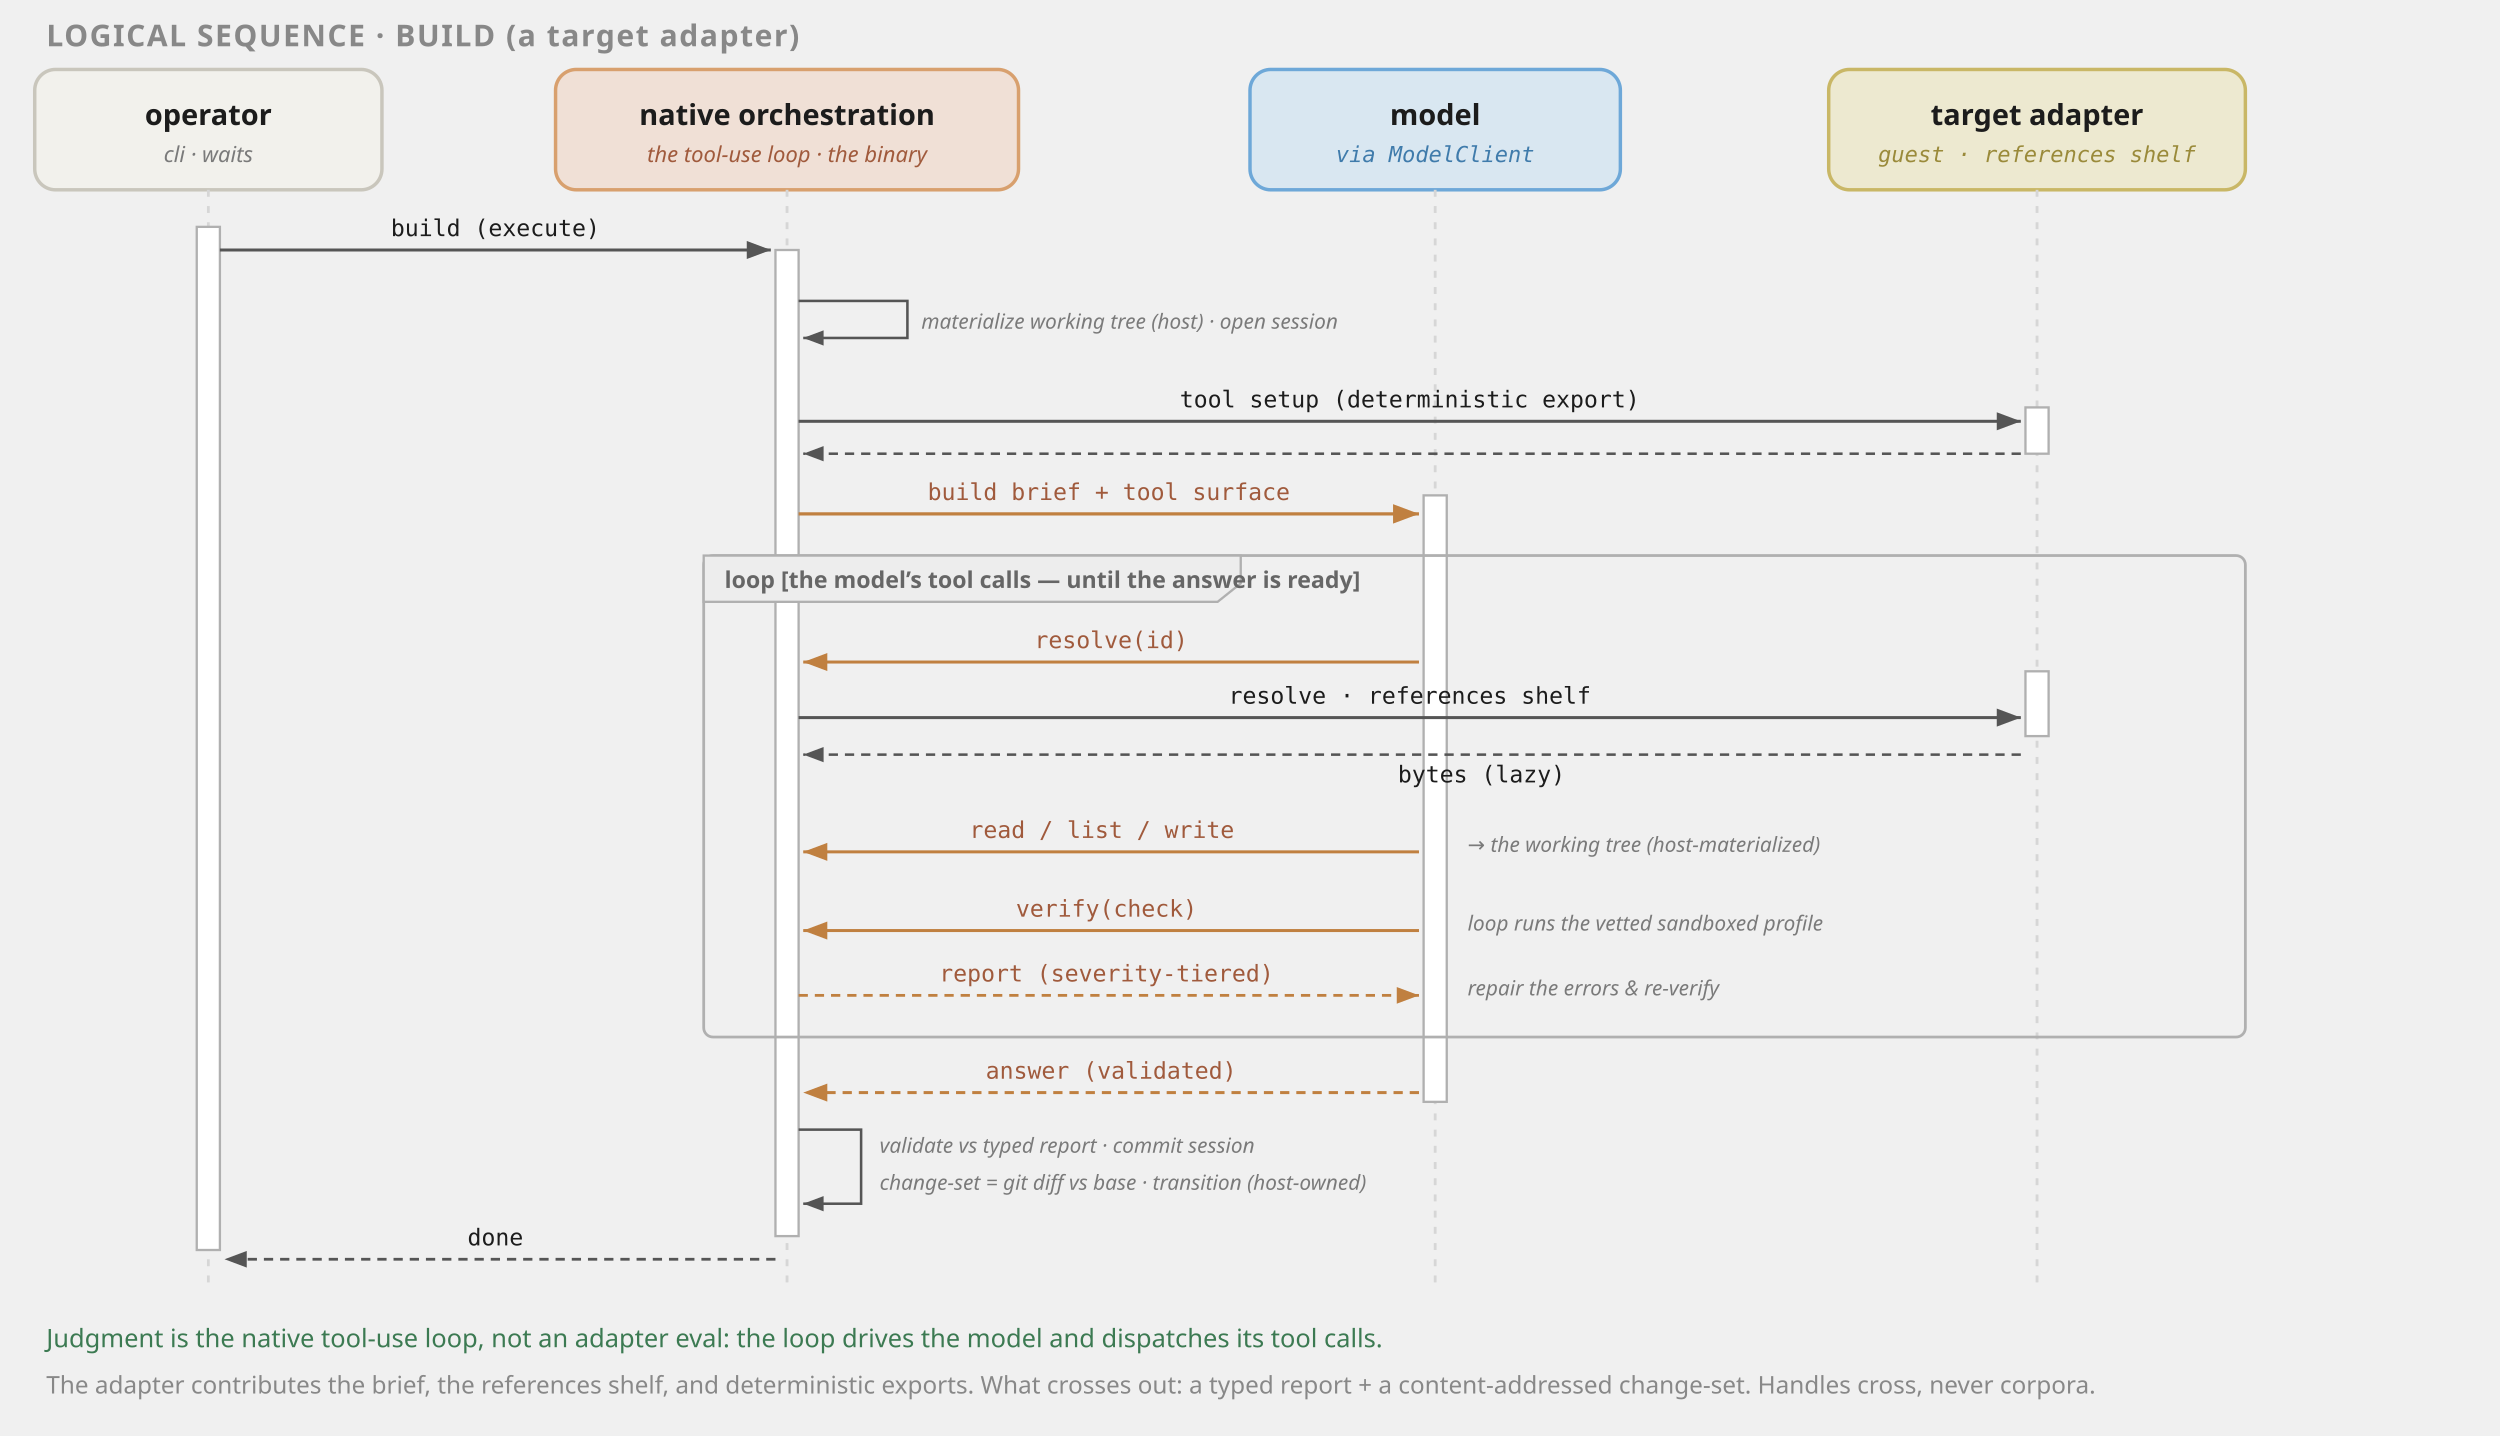
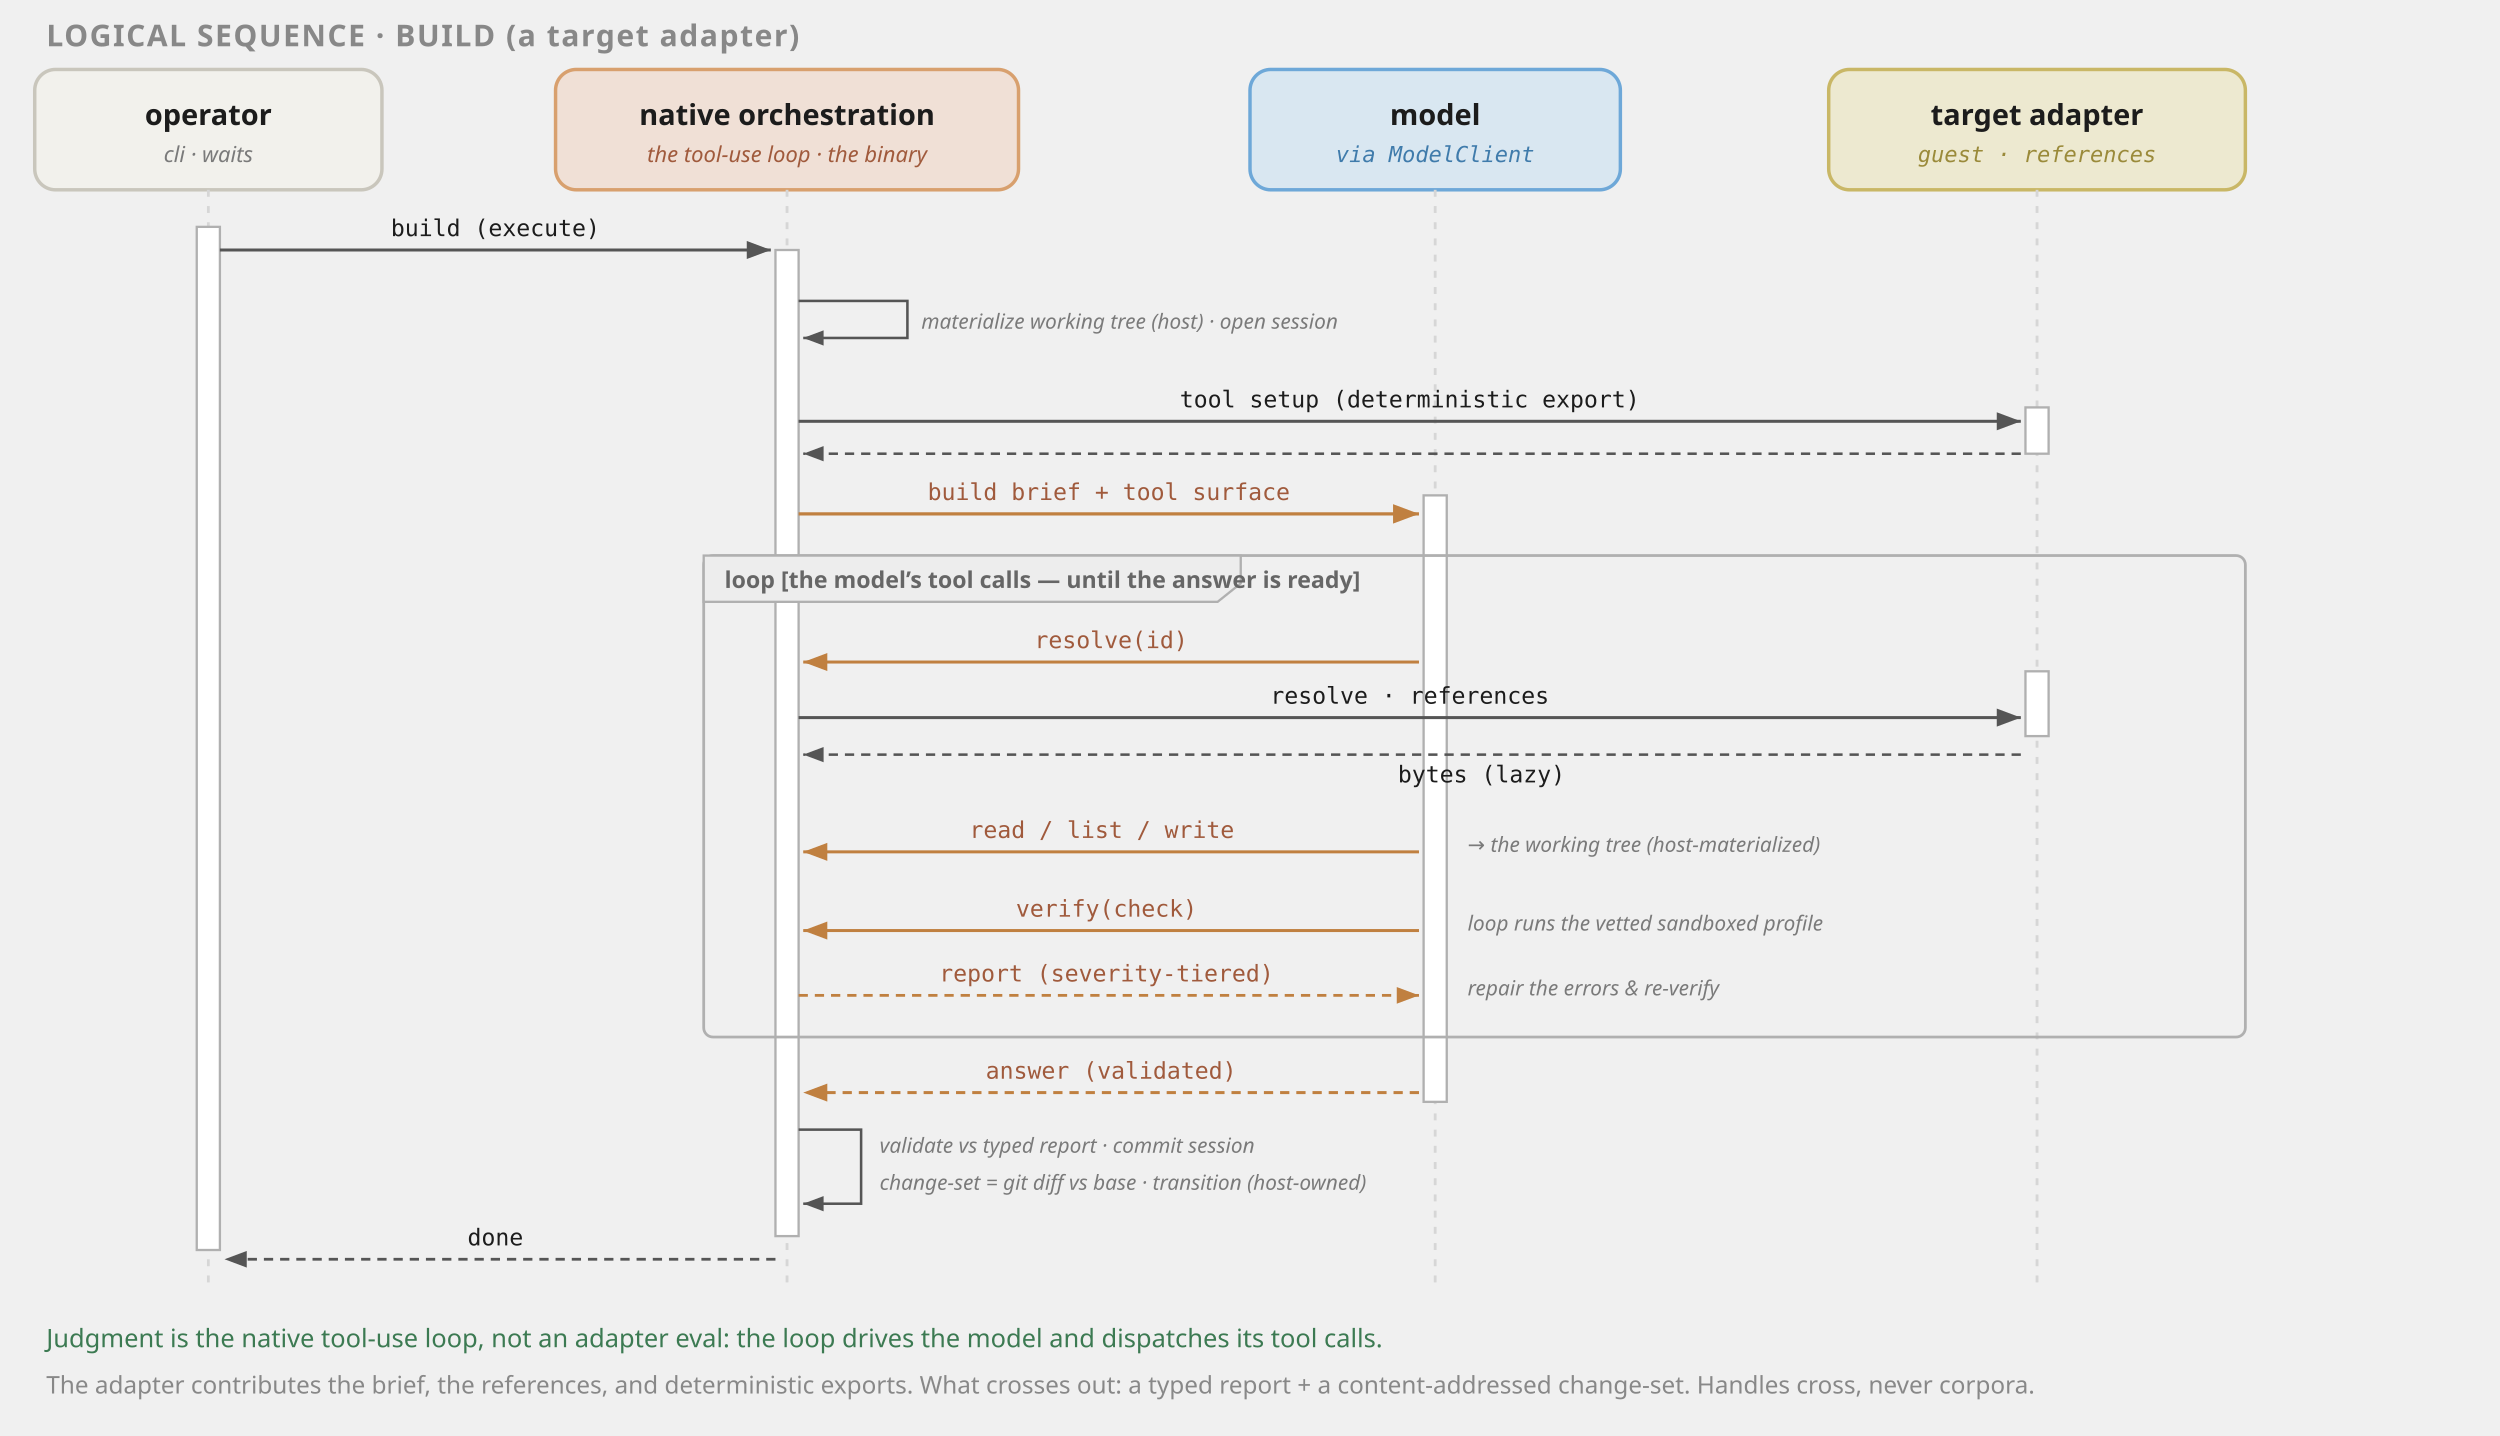
- <svg xmlns="http://www.w3.org/2000/svg" viewBox="0 0 1080 620" role="img" aria-label="Logical sequence for a build: the operator invokes the build, which the binary's native orchestration runs. The native loop materializes the working tree and opens a session, runs any deterministic setup export on the target adapter, then hands the model the build brief plus a typed tool surface behind the ModelClient boundary. In a loop over the model's tool calls the model emits resolve, which the loop forwards to the target adapter's references shelf for lazy bytes; read, list, and write, which the loop applies against the host-materialized working tree; and verify, which the loop runs as a vetted sandboxed profile, returning a severity-tiered report the model repairs against and re-verifies. The model returns a validated answer; the loop validates it against the typed report, commits, extracts a content-addressed change-set as a git diff against the base, requests the host-owned transition, and returns done. Judgment is native, not an adapter eval; handles cross, never corpora.">
+ <svg xmlns="http://www.w3.org/2000/svg" viewBox="0 0 1080 620" role="img" aria-label="Logical sequence for a build: the operator invokes the build, which the binary's native orchestration runs. The native loop materializes the working tree and opens a session, runs any deterministic setup export on the target adapter, then hands the model the build brief plus a typed tool surface behind the ModelClient boundary. In a loop over the model's tool calls the model emits resolve, which the loop forwards to the target adapter's references for lazy bytes; read, list, and write, which the loop applies against the host-materialized working tree; and verify, which the loop runs as a vetted sandboxed profile, returning a severity-tiered report the model repairs against and re-verifies. The model returns a validated answer; the loop validates it against the typed report, commits, extracts a content-addressed change-set as a git diff against the base, requests the host-owned transition, and returns done. Judgment is native, not an adapter eval; handles cross, never corpora.">
  <defs>
    <marker id="sb-arr" markerWidth="10" markerHeight="10" refX="8" refY="3" orient="auto">
      <path d="M0,0 L0,6 L8,3 z" fill="#555" />
    </marker>
    <marker id="sb-arrO" markerWidth="10" markerHeight="10" refX="8" refY="3" orient="auto">
      <path d="M0,0 L0,6 L8,3 z" fill="#c08040" />
    </marker>
  </defs>
  <text x="20" y="20" font-family="ui-sans-serif, system-ui, sans-serif" font-size="13" font-weight="700" fill="#888" letter-spacing="0.05em">LOGICAL SEQUENCE · BUILD (a target adapter)</text>
  <rect x="15" y="30" width="150" height="52" rx="9" fill="#f2f1ec" stroke="#c9c6bc" stroke-width="1.5" />
  <text x="90" y="54" text-anchor="middle" font-family="ui-sans-serif, system-ui, sans-serif" font-size="12.5" font-weight="600" fill="#1c1c1c">operator</text>
  <text x="90" y="70" text-anchor="middle" font-family="ui-sans-serif, system-ui, sans-serif" font-size="9.5" font-style="italic" fill="#7a7a7a">cli · waits</text>
  <rect x="240" y="30" width="200" height="52" rx="9" fill="#f0e0d6" stroke="#d8a06e" stroke-width="1.5" />
  <text x="340" y="54" text-anchor="middle" font-family="ui-sans-serif, system-ui, sans-serif" font-size="12.5" font-weight="600" fill="#1c1c1c">native orchestration</text>
  <text x="340" y="70" text-anchor="middle" font-family="ui-sans-serif, system-ui, sans-serif" font-size="9.5" font-style="italic" fill="#a05a3c">the tool-use loop · the binary</text>
  <rect x="540" y="30" width="160" height="52" rx="9" fill="#d9e7f1" stroke="#6ea8d8" stroke-width="1.5" />
  <text x="620" y="54" text-anchor="middle" font-family="ui-sans-serif, system-ui, sans-serif" font-size="12.5" font-weight="600" fill="#1c1c1c">model</text>
  <text x="620" y="70" text-anchor="middle" font-family="ui-monospace, monospace" font-size="9.5" font-style="italic" fill="#3f7bab">via ModelClient</text>
  <rect x="790" y="30" width="180" height="52" rx="9" fill="#ede9d0" stroke="#c9b766" stroke-width="1.5" />
  <text x="880" y="54" text-anchor="middle" font-family="ui-sans-serif, system-ui, sans-serif" font-size="12.5" font-weight="600" fill="#1c1c1c">target adapter</text>
-   <text x="880" y="70" text-anchor="middle" font-family="ui-monospace, monospace" font-size="9.5" font-style="italic" fill="#9a8a3a">guest · references shelf</text>
+   <text x="880" y="70" text-anchor="middle" font-family="ui-monospace, monospace" font-size="9.5" font-style="italic" fill="#9a8a3a">guest · references</text>
  <line x1="90" y1="82" x2="90" y2="556" stroke="#d6d6d6" stroke-width="1.2" stroke-dasharray="3 4" />
  <line x1="340" y1="82" x2="340" y2="556" stroke="#d6d6d6" stroke-width="1.2" stroke-dasharray="3 4" />
  <line x1="620" y1="82" x2="620" y2="556" stroke="#d6d6d6" stroke-width="1.2" stroke-dasharray="3 4" />
  <line x1="880" y1="82" x2="880" y2="556" stroke="#d6d6d6" stroke-width="1.2" stroke-dasharray="3 4" />
  <rect x="85" y="98" width="10" height="442" fill="#ffffff" stroke="#b0b0b0" stroke-width="1" />
  <rect x="335" y="108" width="10" height="426" fill="#ffffff" stroke="#b0b0b0" stroke-width="1" />
  <rect x="615" y="214" width="10" height="262" fill="#ffffff" stroke="#b0b0b0" stroke-width="1" />
  <rect x="875" y="176" width="10" height="20" fill="#ffffff" stroke="#b0b0b0" stroke-width="1" />
  <rect x="875" y="290" width="10" height="28" fill="#ffffff" stroke="#b0b0b0" stroke-width="1" />
  <text x="214" y="102" text-anchor="middle" font-family="ui-monospace, monospace" font-size="10" fill="#1c1c1c">build (execute)</text>
  <path d="M95 108 L333 108" stroke="#555" stroke-width="1.3" fill="none" marker-end="url(#sb-arr)" />
  <path d="M345 130 H392 V146 H347" stroke="#555" stroke-width="1.1" fill="none" marker-end="url(#sb-arr)" />
  <text x="398" y="142" font-family="ui-sans-serif, system-ui, sans-serif" font-size="9" font-style="italic" fill="#7a7a7a">materialize working tree (host) · open session</text>
  <text x="609" y="176" text-anchor="middle" font-family="ui-monospace, monospace" font-size="10" fill="#1c1c1c">tool setup (deterministic export)</text>
  <path d="M345 182 L873 182" stroke="#555" stroke-width="1.3" fill="none" marker-end="url(#sb-arr)" />
  <path d="M873 196 L347 196" stroke="#555" stroke-width="1.1" fill="none" stroke-dasharray="4 3" marker-end="url(#sb-arr)" />
  <text x="479" y="216" text-anchor="middle" font-family="ui-monospace, monospace" font-size="10" fill="#a05a3c">build brief + tool surface</text>
  <path d="M345 222 L613 222" stroke="#c08040" stroke-width="1.4" fill="none" marker-end="url(#sb-arrO)" />
  <rect x="304" y="240" width="666" height="208" rx="4" fill="none" stroke="#b0b0b0" stroke-width="1.2" />
  <path d="M304 240 h232 v12 l-10 8 h-222 z" fill="#ededed" stroke="#b0b0b0" stroke-width="1" />
  <text x="313" y="254" font-family="ui-sans-serif, system-ui, sans-serif" font-size="10" font-weight="600" fill="#666">loop [the model’s tool calls — until the answer is ready]</text>
  <text x="480" y="280" text-anchor="middle" font-family="ui-monospace, monospace" font-size="10" fill="#a05a3c">resolve(id)</text>
  <path d="M613 286 L347 286" stroke="#c08040" stroke-width="1.3" fill="none" marker-end="url(#sb-arrO)" />
-   <text x="609" y="304" text-anchor="middle" font-family="ui-monospace, monospace" font-size="10" fill="#1c1c1c">resolve · references shelf</text>
+   <text x="609" y="304" text-anchor="middle" font-family="ui-monospace, monospace" font-size="10" fill="#1c1c1c">resolve · references</text>
  <path d="M345 310 L873 310" stroke="#555" stroke-width="1.3" fill="none" marker-end="url(#sb-arr)" />
  <text x="640" y="338" text-anchor="middle" font-family="ui-monospace, monospace" font-size="10" fill="#1c1c1c">bytes (lazy)</text>
  <path d="M873 326 L347 326" stroke="#555" stroke-width="1.1" fill="none" stroke-dasharray="4 3" marker-end="url(#sb-arr)" />
  <text x="476" y="362" text-anchor="middle" font-family="ui-monospace, monospace" font-size="10" fill="#a05a3c">read / list / write</text>
  <path d="M613 368 L347 368" stroke="#c08040" stroke-width="1.3" fill="none" marker-end="url(#sb-arrO)" />
  <text x="634" y="368" font-family="ui-sans-serif, system-ui, sans-serif" font-size="9" font-style="italic" fill="#7a7a7a">→ the working tree (host-materialized)</text>
  <text x="478" y="396" text-anchor="middle" font-family="ui-monospace, monospace" font-size="10" fill="#a05a3c">verify(check)</text>
  <path d="M613 402 L347 402" stroke="#c08040" stroke-width="1.3" fill="none" marker-end="url(#sb-arrO)" />
  <text x="634" y="402" font-family="ui-sans-serif, system-ui, sans-serif" font-size="9" font-style="italic" fill="#7a7a7a">loop runs the vetted sandboxed profile</text>
  <text x="478" y="424" text-anchor="middle" font-family="ui-monospace, monospace" font-size="10" fill="#a05a3c">report (severity-tiered)</text>
  <path d="M345 430 L613 430" stroke="#c08040" stroke-width="1.2" fill="none" stroke-dasharray="4 3" marker-end="url(#sb-arrO)" />
  <text x="634" y="430" font-family="ui-sans-serif, system-ui, sans-serif" font-size="9" font-style="italic" fill="#7a7a7a">repair the errors &amp; re-verify</text>
  <text x="480" y="466" text-anchor="middle" font-family="ui-monospace, monospace" font-size="10" fill="#a05a3c">answer (validated)</text>
  <path d="M613 472 L347 472" stroke="#c08040" stroke-width="1.3" fill="none" stroke-dasharray="4 3" marker-end="url(#sb-arrO)" />
  <path d="M345 488 H372 V520 H347" stroke="#555" stroke-width="1.1" fill="none" marker-end="url(#sb-arr)" />
  <text x="380" y="498" font-family="ui-sans-serif, system-ui, sans-serif" font-size="9" font-style="italic" fill="#7a7a7a">validate vs typed report · commit session</text>
  <text x="380" y="514" font-family="ui-sans-serif, system-ui, sans-serif" font-size="9" font-style="italic" fill="#7a7a7a">change-set = git diff vs base · transition (host-owned)</text>
  <text x="214" y="538" text-anchor="middle" font-family="ui-monospace, monospace" font-size="10" fill="#1c1c1c">done</text>
  <path d="M335 544 L97 544" stroke="#555" stroke-width="1.2" fill="none" stroke-dasharray="4 3" marker-end="url(#sb-arr)" />
  <text x="20" y="582" font-family="ui-sans-serif, system-ui, sans-serif" font-size="11" fill="#3c7a52">Judgment is the native tool-use loop, not an adapter eval: the loop drives the model and dispatches its tool calls.</text>
-   <text x="20" y="602" font-family="ui-sans-serif, system-ui, sans-serif" font-size="10.5" fill="#888">The adapter contributes the brief, the references shelf, and deterministic exports. What crosses out: a typed report + a content-addressed change-set. Handles cross, never corpora.</text>
+   <text x="20" y="602" font-family="ui-sans-serif, system-ui, sans-serif" font-size="10.5" fill="#888">The adapter contributes the brief, the references, and deterministic exports. What crosses out: a typed report + a content-addressed change-set. Handles cross, never corpora.</text>
</svg>
